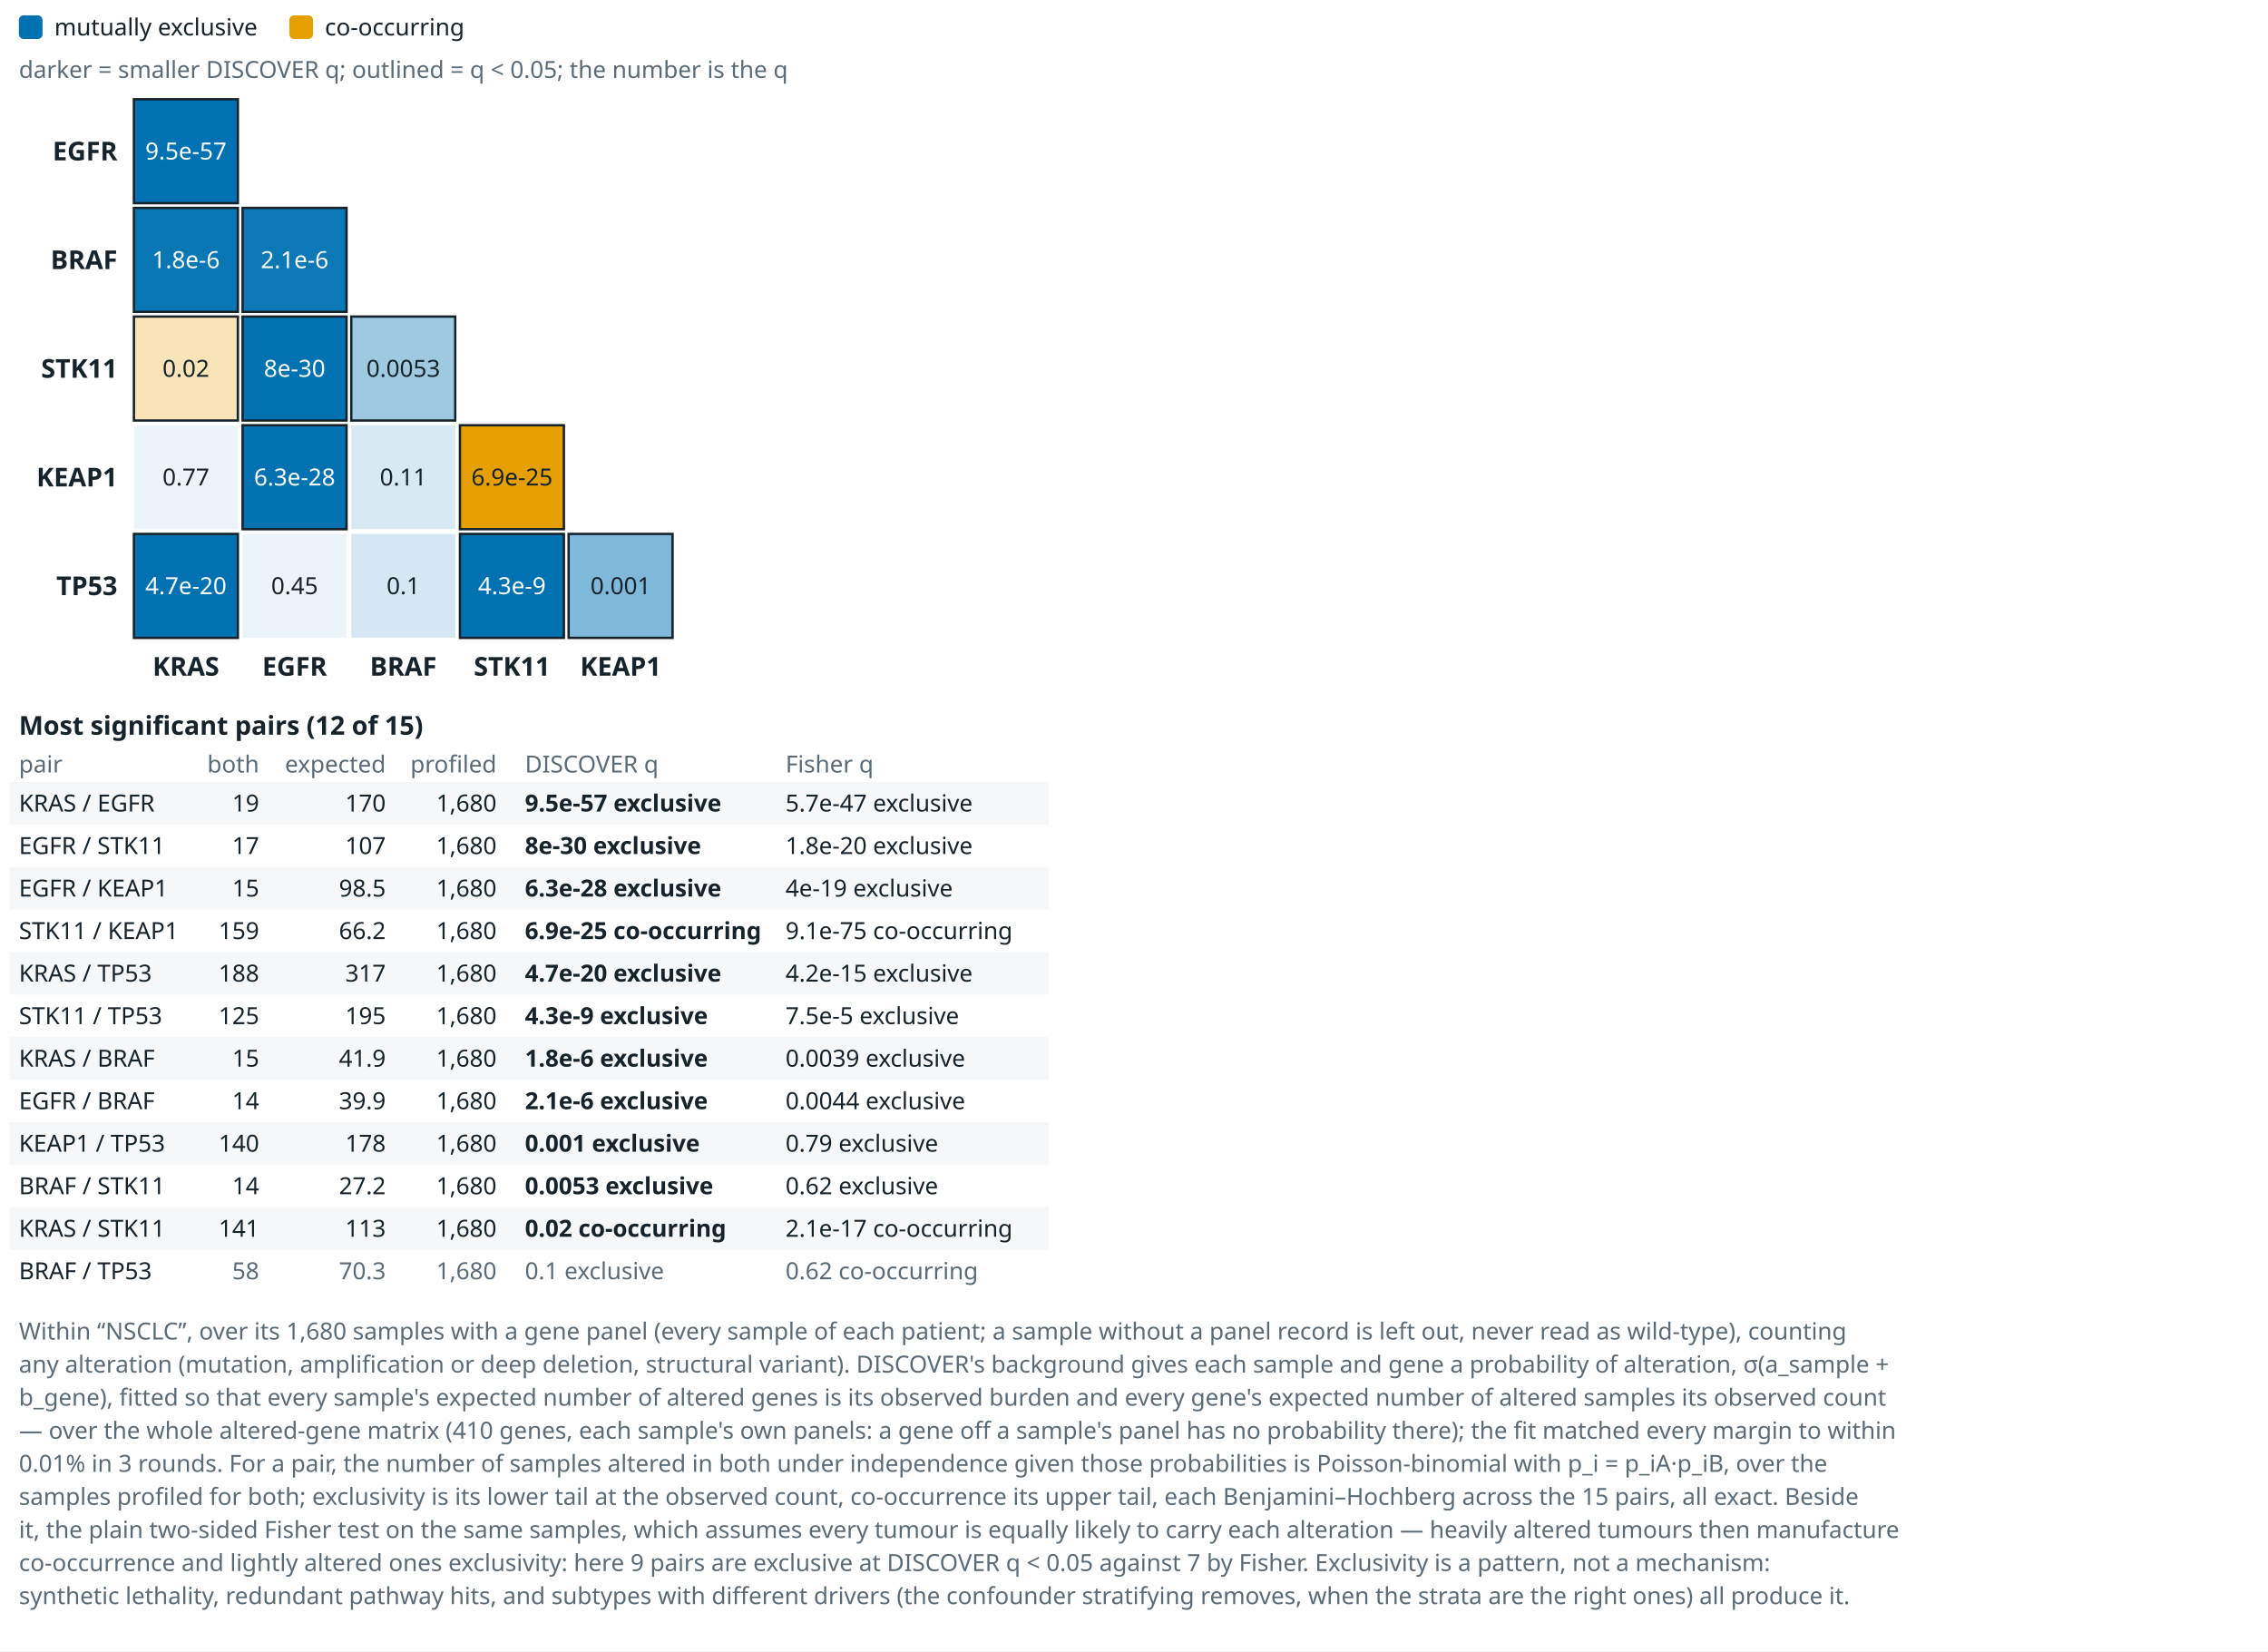
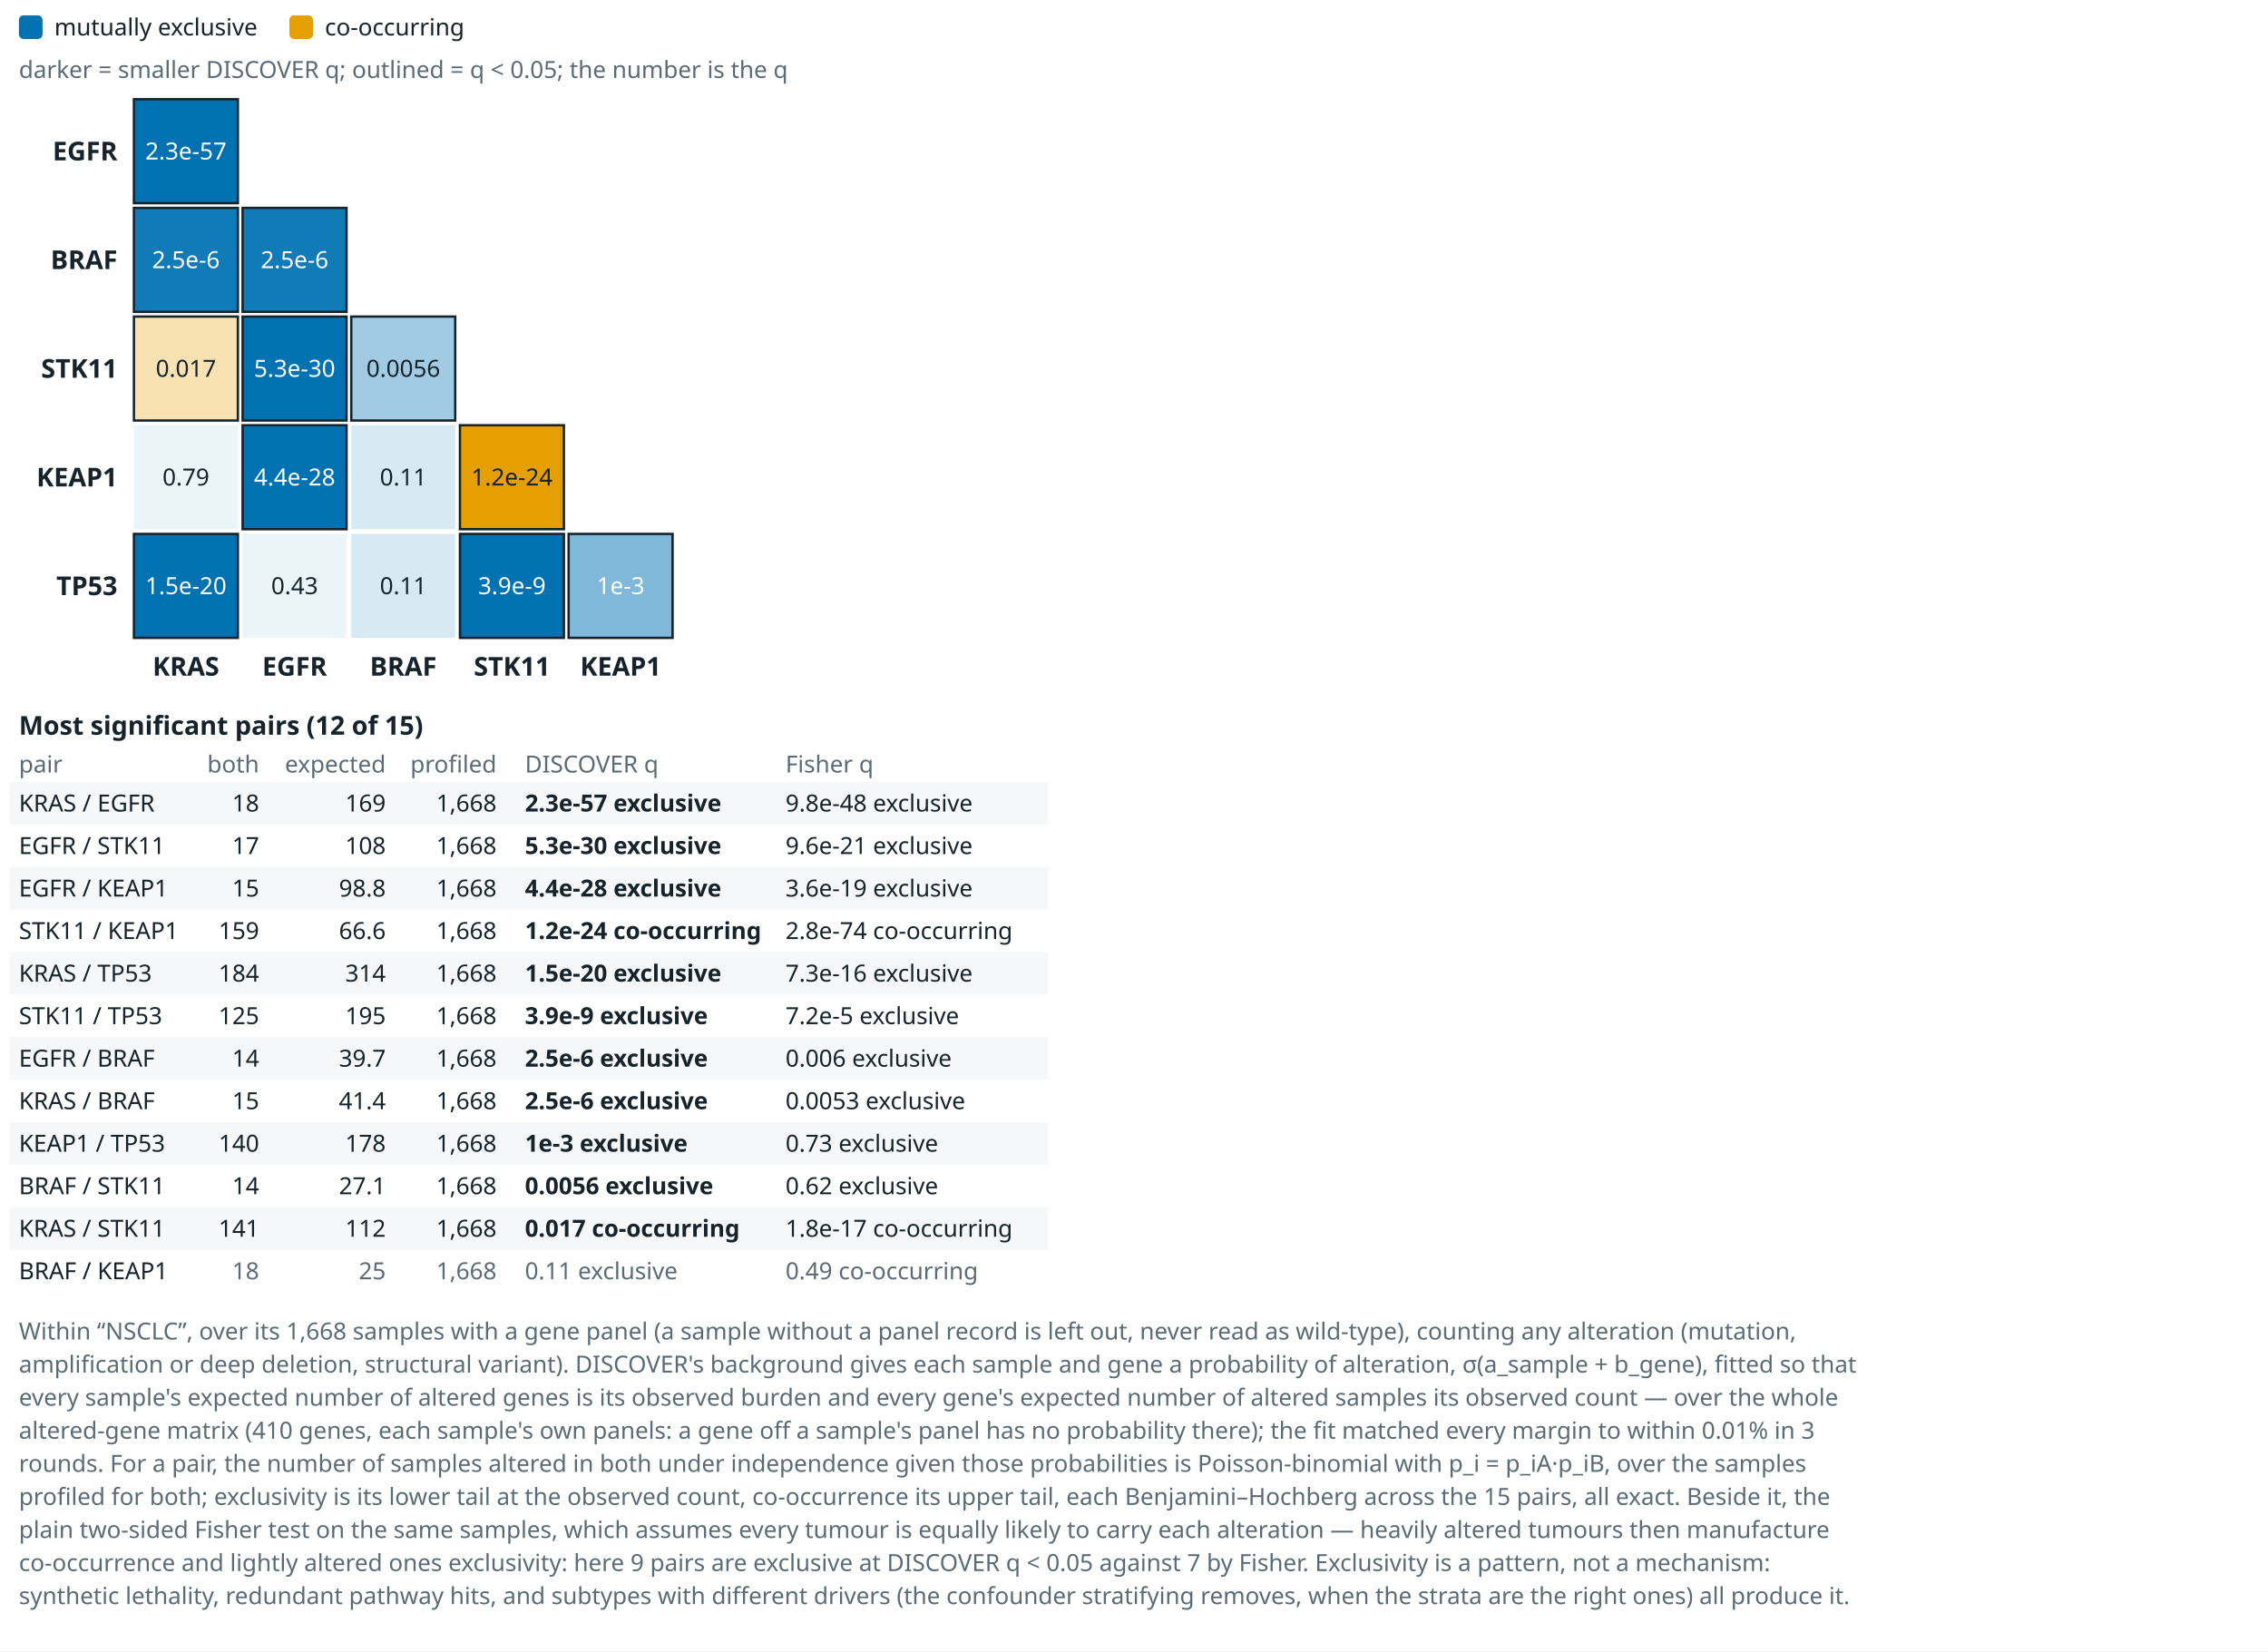
<svg xmlns="http://www.w3.org/2000/svg" viewBox="0 0 960 699" width="100%" role="img" aria-label="Mutual exclusivity (DISCOVER) — NSCLC" style="max-width:960px;height:auto;display:block;font-family:'IBM Plex Sans',system-ui,sans-serif">
  <rect width="960" height="699" fill="#ffffff" />
  <rect x="8" y="6.5" width="10" height="10" rx="2" fill="#0072B2" />
  <text x="23" y="15" font-size="10" fill="#16232b">mutually exclusive</text>
  <rect x="122.5" y="6.5" width="10" height="10" rx="2" fill="#E69F00" />
  <text x="137.5" y="15" font-size="10" fill="#16232b">co-occurring</text>
  <text x="8" y="33" font-size="10" fill="#5b6b76">darker = smaller DISCOVER q; outlined = q &lt; 0.05; the number is the q</text>
  <text x="49.7" y="67.9" font-size="11" fill="#16232b" text-anchor="end" font-weight="600">EGFR</text>
  <rect x="56.684" y="42" width="44" height="44" fill="#0072B2" fill-opacity="1.00" stroke="#16232b" stroke-width="1" />
-   <text x="78.7" y="67.5" font-size="10" fill="#ffffff" text-anchor="middle">9.5e-57</text>
+   <text x="78.7" y="67.5" font-size="10" fill="#ffffff" text-anchor="middle">2.3e-57</text>
  <text x="49.7" y="113.9" font-size="11" fill="#16232b" text-anchor="end" font-weight="600">BRAF</text>
-   <rect x="56.684" y="88" width="44" height="44" fill="#0072B2" fill-opacity="0.96" stroke="#16232b" stroke-width="1" />
-   <text x="78.7" y="113.5" font-size="10" fill="#ffffff" text-anchor="middle">1.8e-6</text>
-   <rect x="102.684" y="88" width="44" height="44" fill="#0072B2" fill-opacity="0.95" stroke="#16232b" stroke-width="1" />
-   <text x="124.7" y="113.5" font-size="10" fill="#ffffff" text-anchor="middle">2.1e-6</text>
+   <rect x="56.684" y="88" width="44" height="44" fill="#0072B2" fill-opacity="0.93" stroke="#16232b" stroke-width="1" />
+   <text x="78.7" y="113.5" font-size="10" fill="#ffffff" text-anchor="middle">2.5e-6</text>
+   <rect x="102.684" y="88" width="44" height="44" fill="#0072B2" fill-opacity="0.93" stroke="#16232b" stroke-width="1" />
+   <text x="124.7" y="113.5" font-size="10" fill="#ffffff" text-anchor="middle">2.5e-6</text>
  <text x="49.7" y="159.9" font-size="11" fill="#16232b" text-anchor="end" font-weight="600">STK11</text>
-   <rect x="56.684" y="134" width="44" height="44" fill="#E69F00" fill-opacity="0.28" stroke="#16232b" stroke-width="1" />
-   <text x="78.7" y="159.5" font-size="10" fill="#16232b" text-anchor="middle">0.02</text>
+   <rect x="56.684" y="134" width="44" height="44" fill="#E69F00" fill-opacity="0.30" stroke="#16232b" stroke-width="1" />
+   <text x="78.7" y="159.5" font-size="10" fill="#16232b" text-anchor="middle">0.017</text>
  <rect x="102.684" y="134" width="44" height="44" fill="#0072B2" fill-opacity="1.00" stroke="#16232b" stroke-width="1" />
-   <text x="124.7" y="159.5" font-size="10" fill="#ffffff" text-anchor="middle">8e-30</text>
-   <rect x="148.684" y="134" width="44" height="44" fill="#0072B2" fill-opacity="0.38" stroke="#16232b" stroke-width="1" />
-   <text x="170.7" y="159.5" font-size="10" fill="#16232b" text-anchor="middle">0.0053</text>
+   <text x="124.7" y="159.5" font-size="10" fill="#ffffff" text-anchor="middle">5.3e-30</text>
+   <rect x="148.684" y="134" width="44" height="44" fill="#0072B2" fill-opacity="0.37" stroke="#16232b" stroke-width="1" />
+   <text x="170.7" y="159.5" font-size="10" fill="#16232b" text-anchor="middle">0.0056</text>
  <text x="49.7" y="205.9" font-size="11" fill="#16232b" text-anchor="end" font-weight="600">KEAP1</text>
  <rect x="56.684" y="180" width="44" height="44" fill="#0072B2" fill-opacity="0.08" />
-   <text x="78.7" y="205.5" font-size="10" fill="#16232b" text-anchor="middle">0.77</text>
+   <text x="78.7" y="205.5" font-size="10" fill="#16232b" text-anchor="middle">0.79</text>
  <rect x="102.684" y="180" width="44" height="44" fill="#0072B2" fill-opacity="1.00" stroke="#16232b" stroke-width="1" />
-   <text x="124.7" y="205.5" font-size="10" fill="#ffffff" text-anchor="middle">6.3e-28</text>
+   <text x="124.7" y="205.5" font-size="10" fill="#ffffff" text-anchor="middle">4.4e-28</text>
  <rect x="148.684" y="180" width="44" height="44" fill="#0072B2" fill-opacity="0.16" />
  <text x="170.7" y="205.5" font-size="10" fill="#16232b" text-anchor="middle">0.11</text>
  <rect x="194.684" y="180" width="44" height="44" fill="#E69F00" fill-opacity="1.00" stroke="#16232b" stroke-width="1" />
-   <text x="216.7" y="205.5" font-size="10" fill="#16232b" text-anchor="middle">6.9e-25</text>
+   <text x="216.7" y="205.5" font-size="10" fill="#16232b" text-anchor="middle">1.2e-24</text>
  <text x="49.7" y="251.9" font-size="11" fill="#16232b" text-anchor="end" font-weight="600">TP53</text>
  <rect x="56.684" y="226" width="44" height="44" fill="#0072B2" fill-opacity="1.00" stroke="#16232b" stroke-width="1" />
-   <text x="78.7" y="251.5" font-size="10" fill="#ffffff" text-anchor="middle">4.7e-20</text>
+   <text x="78.7" y="251.5" font-size="10" fill="#ffffff" text-anchor="middle">1.5e-20</text>
  <rect x="102.684" y="226" width="44" height="44" fill="#0072B2" fill-opacity="0.08" />
-   <text x="124.7" y="251.5" font-size="10" fill="#16232b" text-anchor="middle">0.45</text>
-   <rect x="148.684" y="226" width="44" height="44" fill="#0072B2" fill-opacity="0.17" />
-   <text x="170.7" y="251.5" font-size="10" fill="#16232b" text-anchor="middle">0.1</text>
+   <text x="124.7" y="251.5" font-size="10" fill="#16232b" text-anchor="middle">0.43</text>
+   <rect x="148.684" y="226" width="44" height="44" fill="#0072B2" fill-opacity="0.16" />
+   <text x="170.7" y="251.5" font-size="10" fill="#16232b" text-anchor="middle">0.11</text>
  <rect x="194.684" y="226" width="44" height="44" fill="#0072B2" fill-opacity="1.00" stroke="#16232b" stroke-width="1" />
-   <text x="216.7" y="251.5" font-size="10" fill="#ffffff" text-anchor="middle">4.3e-9</text>
+   <text x="216.7" y="251.5" font-size="10" fill="#ffffff" text-anchor="middle">3.9e-9</text>
  <rect x="240.684" y="226" width="44" height="44" fill="#0072B2" fill-opacity="0.50" stroke="#16232b" stroke-width="1" />
-   <text x="262.7" y="251.5" font-size="10" fill="#16232b" text-anchor="middle">0.001</text>
+   <text x="262.7" y="251.5" font-size="10" fill="#ffffff" text-anchor="middle">1e-3</text>
  <text x="78.7" y="286" font-size="11" fill="#16232b" text-anchor="middle" font-weight="600">KRAS</text>
  <text x="124.7" y="286" font-size="11" fill="#16232b" text-anchor="middle" font-weight="600">EGFR</text>
  <text x="170.7" y="286" font-size="11" fill="#16232b" text-anchor="middle" font-weight="600">BRAF</text>
  <text x="216.7" y="286" font-size="11" fill="#16232b" text-anchor="middle" font-weight="600">STK11</text>
  <text x="262.7" y="286" font-size="11" fill="#16232b" text-anchor="middle" font-weight="600">KEAP1</text>
  <text x="8" y="311" font-size="11" fill="#16232b" font-weight="600">Most significant pairs (12 of 15)</text>
  <text x="8" y="327" font-size="10" fill="#5b6b76">pair</text>
  <text x="109.7" y="327" font-size="10" fill="#5b6b76" text-anchor="end">both</text>
  <text x="163.3" y="327" font-size="10" fill="#5b6b76" text-anchor="end">expected</text>
  <text x="210.2" y="327" font-size="10" fill="#5b6b76" text-anchor="end">profiled</text>
  <text x="222.2" y="327" font-size="10" fill="#5b6b76">DISCOVER q</text>
  <text x="332.5" y="327" font-size="10" fill="#5b6b76">Fisher q</text>
  <rect x="4" y="331" width="439.78" height="18" fill="#dde4e8" opacity="0.3" />
  <text x="8" y="343.5" font-size="10" fill="#16232b">KRAS / EGFR</text>
-   <text x="109.7" y="343.5" font-size="10" fill="#16232b" text-anchor="end">19</text>
-   <text x="163.3" y="343.5" font-size="10" fill="#16232b" text-anchor="end">170</text>
-   <text x="210.2" y="343.5" font-size="10" fill="#16232b" text-anchor="end">1,680</text>
-   <text x="222.2" y="343.5" font-size="10" fill="#16232b" font-weight="600">9.5e-57 exclusive</text>
-   <text x="332.5" y="343.5" font-size="10" fill="#16232b">5.7e-47 exclusive</text>
+   <text x="109.7" y="343.5" font-size="10" fill="#16232b" text-anchor="end">18</text>
+   <text x="163.3" y="343.5" font-size="10" fill="#16232b" text-anchor="end">169</text>
+   <text x="210.2" y="343.5" font-size="10" fill="#16232b" text-anchor="end">1,668</text>
+   <text x="222.2" y="343.5" font-size="10" fill="#16232b" font-weight="600">2.3e-57 exclusive</text>
+   <text x="332.5" y="343.5" font-size="10" fill="#16232b">9.8e-48 exclusive</text>
  <text x="8" y="361.5" font-size="10" fill="#16232b">EGFR / STK11</text>
  <text x="109.7" y="361.5" font-size="10" fill="#16232b" text-anchor="end">17</text>
-   <text x="163.3" y="361.5" font-size="10" fill="#16232b" text-anchor="end">107</text>
-   <text x="210.2" y="361.5" font-size="10" fill="#16232b" text-anchor="end">1,680</text>
-   <text x="222.2" y="361.5" font-size="10" fill="#16232b" font-weight="600">8e-30 exclusive</text>
-   <text x="332.5" y="361.5" font-size="10" fill="#16232b">1.8e-20 exclusive</text>
+   <text x="163.3" y="361.5" font-size="10" fill="#16232b" text-anchor="end">108</text>
+   <text x="210.2" y="361.5" font-size="10" fill="#16232b" text-anchor="end">1,668</text>
+   <text x="222.2" y="361.5" font-size="10" fill="#16232b" font-weight="600">5.3e-30 exclusive</text>
+   <text x="332.5" y="361.5" font-size="10" fill="#16232b">9.6e-21 exclusive</text>
  <rect x="4" y="367" width="439.78" height="18" fill="#dde4e8" opacity="0.3" />
  <text x="8" y="379.5" font-size="10" fill="#16232b">EGFR / KEAP1</text>
  <text x="109.7" y="379.5" font-size="10" fill="#16232b" text-anchor="end">15</text>
-   <text x="163.3" y="379.5" font-size="10" fill="#16232b" text-anchor="end">98.5</text>
-   <text x="210.2" y="379.5" font-size="10" fill="#16232b" text-anchor="end">1,680</text>
-   <text x="222.2" y="379.5" font-size="10" fill="#16232b" font-weight="600">6.3e-28 exclusive</text>
-   <text x="332.5" y="379.5" font-size="10" fill="#16232b">4e-19 exclusive</text>
+   <text x="163.3" y="379.5" font-size="10" fill="#16232b" text-anchor="end">98.8</text>
+   <text x="210.2" y="379.5" font-size="10" fill="#16232b" text-anchor="end">1,668</text>
+   <text x="222.2" y="379.5" font-size="10" fill="#16232b" font-weight="600">4.4e-28 exclusive</text>
+   <text x="332.5" y="379.5" font-size="10" fill="#16232b">3.6e-19 exclusive</text>
  <text x="8" y="397.5" font-size="10" fill="#16232b">STK11 / KEAP1</text>
  <text x="109.7" y="397.5" font-size="10" fill="#16232b" text-anchor="end">159</text>
-   <text x="163.3" y="397.5" font-size="10" fill="#16232b" text-anchor="end">66.2</text>
-   <text x="210.2" y="397.5" font-size="10" fill="#16232b" text-anchor="end">1,680</text>
-   <text x="222.2" y="397.5" font-size="10" fill="#16232b" font-weight="600">6.9e-25 co-occurring</text>
-   <text x="332.5" y="397.5" font-size="10" fill="#16232b">9.1e-75 co-occurring</text>
+   <text x="163.3" y="397.5" font-size="10" fill="#16232b" text-anchor="end">66.6</text>
+   <text x="210.2" y="397.5" font-size="10" fill="#16232b" text-anchor="end">1,668</text>
+   <text x="222.2" y="397.5" font-size="10" fill="#16232b" font-weight="600">1.2e-24 co-occurring</text>
+   <text x="332.5" y="397.5" font-size="10" fill="#16232b">2.8e-74 co-occurring</text>
  <rect x="4" y="403" width="439.78" height="18" fill="#dde4e8" opacity="0.3" />
  <text x="8" y="415.5" font-size="10" fill="#16232b">KRAS / TP53</text>
-   <text x="109.7" y="415.5" font-size="10" fill="#16232b" text-anchor="end">188</text>
-   <text x="163.3" y="415.5" font-size="10" fill="#16232b" text-anchor="end">317</text>
-   <text x="210.2" y="415.5" font-size="10" fill="#16232b" text-anchor="end">1,680</text>
-   <text x="222.2" y="415.5" font-size="10" fill="#16232b" font-weight="600">4.7e-20 exclusive</text>
-   <text x="332.5" y="415.5" font-size="10" fill="#16232b">4.2e-15 exclusive</text>
+   <text x="109.7" y="415.5" font-size="10" fill="#16232b" text-anchor="end">184</text>
+   <text x="163.3" y="415.5" font-size="10" fill="#16232b" text-anchor="end">314</text>
+   <text x="210.2" y="415.5" font-size="10" fill="#16232b" text-anchor="end">1,668</text>
+   <text x="222.2" y="415.5" font-size="10" fill="#16232b" font-weight="600">1.5e-20 exclusive</text>
+   <text x="332.5" y="415.5" font-size="10" fill="#16232b">7.3e-16 exclusive</text>
  <text x="8" y="433.5" font-size="10" fill="#16232b">STK11 / TP53</text>
  <text x="109.7" y="433.5" font-size="10" fill="#16232b" text-anchor="end">125</text>
  <text x="163.3" y="433.5" font-size="10" fill="#16232b" text-anchor="end">195</text>
-   <text x="210.2" y="433.5" font-size="10" fill="#16232b" text-anchor="end">1,680</text>
-   <text x="222.2" y="433.5" font-size="10" fill="#16232b" font-weight="600">4.3e-9 exclusive</text>
-   <text x="332.5" y="433.5" font-size="10" fill="#16232b">7.5e-5 exclusive</text>
+   <text x="210.2" y="433.5" font-size="10" fill="#16232b" text-anchor="end">1,668</text>
+   <text x="222.2" y="433.5" font-size="10" fill="#16232b" font-weight="600">3.9e-9 exclusive</text>
+   <text x="332.5" y="433.5" font-size="10" fill="#16232b">7.2e-5 exclusive</text>
  <rect x="4" y="439" width="439.78" height="18" fill="#dde4e8" opacity="0.3" />
-   <text x="8" y="451.5" font-size="10" fill="#16232b">KRAS / BRAF</text>
-   <text x="109.7" y="451.5" font-size="10" fill="#16232b" text-anchor="end">15</text>
-   <text x="163.3" y="451.5" font-size="10" fill="#16232b" text-anchor="end">41.9</text>
-   <text x="210.2" y="451.5" font-size="10" fill="#16232b" text-anchor="end">1,680</text>
-   <text x="222.2" y="451.5" font-size="10" fill="#16232b" font-weight="600">1.8e-6 exclusive</text>
-   <text x="332.5" y="451.5" font-size="10" fill="#16232b">0.0039 exclusive</text>
-   <text x="8" y="469.5" font-size="10" fill="#16232b">EGFR / BRAF</text>
-   <text x="109.7" y="469.5" font-size="10" fill="#16232b" text-anchor="end">14</text>
-   <text x="163.3" y="469.5" font-size="10" fill="#16232b" text-anchor="end">39.9</text>
-   <text x="210.2" y="469.5" font-size="10" fill="#16232b" text-anchor="end">1,680</text>
-   <text x="222.2" y="469.5" font-size="10" fill="#16232b" font-weight="600">2.1e-6 exclusive</text>
-   <text x="332.5" y="469.5" font-size="10" fill="#16232b">0.0044 exclusive</text>
+   <text x="8" y="451.5" font-size="10" fill="#16232b">EGFR / BRAF</text>
+   <text x="109.7" y="451.5" font-size="10" fill="#16232b" text-anchor="end">14</text>
+   <text x="163.3" y="451.5" font-size="10" fill="#16232b" text-anchor="end">39.7</text>
+   <text x="210.2" y="451.5" font-size="10" fill="#16232b" text-anchor="end">1,668</text>
+   <text x="222.2" y="451.5" font-size="10" fill="#16232b" font-weight="600">2.5e-6 exclusive</text>
+   <text x="332.5" y="451.5" font-size="10" fill="#16232b">0.006 exclusive</text>
+   <text x="8" y="469.5" font-size="10" fill="#16232b">KRAS / BRAF</text>
+   <text x="109.7" y="469.5" font-size="10" fill="#16232b" text-anchor="end">15</text>
+   <text x="163.3" y="469.5" font-size="10" fill="#16232b" text-anchor="end">41.4</text>
+   <text x="210.2" y="469.5" font-size="10" fill="#16232b" text-anchor="end">1,668</text>
+   <text x="222.2" y="469.5" font-size="10" fill="#16232b" font-weight="600">2.5e-6 exclusive</text>
+   <text x="332.5" y="469.5" font-size="10" fill="#16232b">0.0053 exclusive</text>
  <rect x="4" y="475" width="439.78" height="18" fill="#dde4e8" opacity="0.3" />
  <text x="8" y="487.5" font-size="10" fill="#16232b">KEAP1 / TP53</text>
  <text x="109.7" y="487.5" font-size="10" fill="#16232b" text-anchor="end">140</text>
  <text x="163.3" y="487.5" font-size="10" fill="#16232b" text-anchor="end">178</text>
-   <text x="210.2" y="487.5" font-size="10" fill="#16232b" text-anchor="end">1,680</text>
-   <text x="222.2" y="487.5" font-size="10" fill="#16232b" font-weight="600">0.001 exclusive</text>
-   <text x="332.5" y="487.5" font-size="10" fill="#16232b">0.79 exclusive</text>
+   <text x="210.2" y="487.5" font-size="10" fill="#16232b" text-anchor="end">1,668</text>
+   <text x="222.2" y="487.5" font-size="10" fill="#16232b" font-weight="600">1e-3 exclusive</text>
+   <text x="332.5" y="487.5" font-size="10" fill="#16232b">0.73 exclusive</text>
  <text x="8" y="505.5" font-size="10" fill="#16232b">BRAF / STK11</text>
  <text x="109.7" y="505.5" font-size="10" fill="#16232b" text-anchor="end">14</text>
-   <text x="163.3" y="505.5" font-size="10" fill="#16232b" text-anchor="end">27.2</text>
-   <text x="210.2" y="505.5" font-size="10" fill="#16232b" text-anchor="end">1,680</text>
-   <text x="222.2" y="505.5" font-size="10" fill="#16232b" font-weight="600">0.0053 exclusive</text>
+   <text x="163.3" y="505.5" font-size="10" fill="#16232b" text-anchor="end">27.1</text>
+   <text x="210.2" y="505.5" font-size="10" fill="#16232b" text-anchor="end">1,668</text>
+   <text x="222.2" y="505.5" font-size="10" fill="#16232b" font-weight="600">0.0056 exclusive</text>
  <text x="332.5" y="505.5" font-size="10" fill="#16232b">0.62 exclusive</text>
  <rect x="4" y="511" width="439.78" height="18" fill="#dde4e8" opacity="0.3" />
  <text x="8" y="523.5" font-size="10" fill="#16232b">KRAS / STK11</text>
  <text x="109.7" y="523.5" font-size="10" fill="#16232b" text-anchor="end">141</text>
-   <text x="163.3" y="523.5" font-size="10" fill="#16232b" text-anchor="end">113</text>
-   <text x="210.2" y="523.5" font-size="10" fill="#16232b" text-anchor="end">1,680</text>
-   <text x="222.2" y="523.5" font-size="10" fill="#16232b" font-weight="600">0.02 co-occurring</text>
-   <text x="332.5" y="523.5" font-size="10" fill="#16232b">2.1e-17 co-occurring</text>
-   <text x="8" y="541.5" font-size="10" fill="#16232b">BRAF / TP53</text>
-   <text x="109.7" y="541.5" font-size="10" fill="#5b6b76" text-anchor="end">58</text>
-   <text x="163.3" y="541.5" font-size="10" fill="#5b6b76" text-anchor="end">70.3</text>
-   <text x="210.2" y="541.5" font-size="10" fill="#5b6b76" text-anchor="end">1,680</text>
-   <text x="222.2" y="541.5" font-size="10" fill="#5b6b76">0.1 exclusive</text>
-   <text x="332.5" y="541.5" font-size="10" fill="#5b6b76">0.62 co-occurring</text>
-   <text x="8" y="567" font-size="10" fill="#5b6b76">Within “NSCLC”, over its 1,680 samples with a gene panel (every sample of each patient; a sample without a panel record is left out, never read as wild-type), counting</text>
-   <text x="8" y="581" font-size="10" fill="#5b6b76">any alteration (mutation, amplification or deep deletion, structural variant). DISCOVER's background gives each sample and gene a probability of alteration, σ(a_sample +</text>
-   <text x="8" y="595" font-size="10" fill="#5b6b76">b_gene), fitted so that every sample's expected number of altered genes is its observed burden and every gene's expected number of altered samples its observed count</text>
-   <text x="8" y="609" font-size="10" fill="#5b6b76">— over the whole altered-gene matrix (410 genes, each sample's own panels: a gene off a sample's panel has no probability there); the fit matched every margin to within</text>
-   <text x="8" y="623" font-size="10" fill="#5b6b76">0.01% in 3 rounds. For a pair, the number of samples altered in both under independence given those probabilities is Poisson-binomial with p_i = p_iA·p_iB, over the</text>
-   <text x="8" y="637" font-size="10" fill="#5b6b76">samples profiled for both; exclusivity is its lower tail at the observed count, co-occurrence its upper tail, each Benjamini–Hochberg across the 15 pairs, all exact. Beside</text>
-   <text x="8" y="651" font-size="10" fill="#5b6b76">it, the plain two-sided Fisher test on the same samples, which assumes every tumour is equally likely to carry each alteration — heavily altered tumours then manufacture</text>
+   <text x="163.3" y="523.5" font-size="10" fill="#16232b" text-anchor="end">112</text>
+   <text x="210.2" y="523.5" font-size="10" fill="#16232b" text-anchor="end">1,668</text>
+   <text x="222.2" y="523.5" font-size="10" fill="#16232b" font-weight="600">0.017 co-occurring</text>
+   <text x="332.5" y="523.5" font-size="10" fill="#16232b">1.8e-17 co-occurring</text>
+   <text x="8" y="541.5" font-size="10" fill="#16232b">BRAF / KEAP1</text>
+   <text x="109.7" y="541.5" font-size="10" fill="#5b6b76" text-anchor="end">18</text>
+   <text x="163.3" y="541.5" font-size="10" fill="#5b6b76" text-anchor="end">25</text>
+   <text x="210.2" y="541.5" font-size="10" fill="#5b6b76" text-anchor="end">1,668</text>
+   <text x="222.2" y="541.5" font-size="10" fill="#5b6b76">0.11 exclusive</text>
+   <text x="332.5" y="541.5" font-size="10" fill="#5b6b76">0.49 co-occurring</text>
+   <text x="8" y="567" font-size="10" fill="#5b6b76">Within “NSCLC”, over its 1,668 samples with a gene panel (a sample without a panel record is left out, never read as wild-type), counting any alteration (mutation,</text>
+   <text x="8" y="581" font-size="10" fill="#5b6b76">amplification or deep deletion, structural variant). DISCOVER's background gives each sample and gene a probability of alteration, σ(a_sample + b_gene), fitted so that</text>
+   <text x="8" y="595" font-size="10" fill="#5b6b76">every sample's expected number of altered genes is its observed burden and every gene's expected number of altered samples its observed count — over the whole</text>
+   <text x="8" y="609" font-size="10" fill="#5b6b76">altered-gene matrix (410 genes, each sample's own panels: a gene off a sample's panel has no probability there); the fit matched every margin to within 0.01% in 3</text>
+   <text x="8" y="623" font-size="10" fill="#5b6b76">rounds. For a pair, the number of samples altered in both under independence given those probabilities is Poisson-binomial with p_i = p_iA·p_iB, over the samples</text>
+   <text x="8" y="637" font-size="10" fill="#5b6b76">profiled for both; exclusivity is its lower tail at the observed count, co-occurrence its upper tail, each Benjamini–Hochberg across the 15 pairs, all exact. Beside it, the</text>
+   <text x="8" y="651" font-size="10" fill="#5b6b76">plain two-sided Fisher test on the same samples, which assumes every tumour is equally likely to carry each alteration — heavily altered tumours then manufacture</text>
  <text x="8" y="665" font-size="10" fill="#5b6b76">co-occurrence and lightly altered ones exclusivity: here 9 pairs are exclusive at DISCOVER q &lt; 0.05 against 7 by Fisher. Exclusivity is a pattern, not a mechanism:</text>
  <text x="8" y="679" font-size="10" fill="#5b6b76">synthetic lethality, redundant pathway hits, and subtypes with different drivers (the confounder stratifying removes, when the strata are the right ones) all produce it.</text>
</svg>
